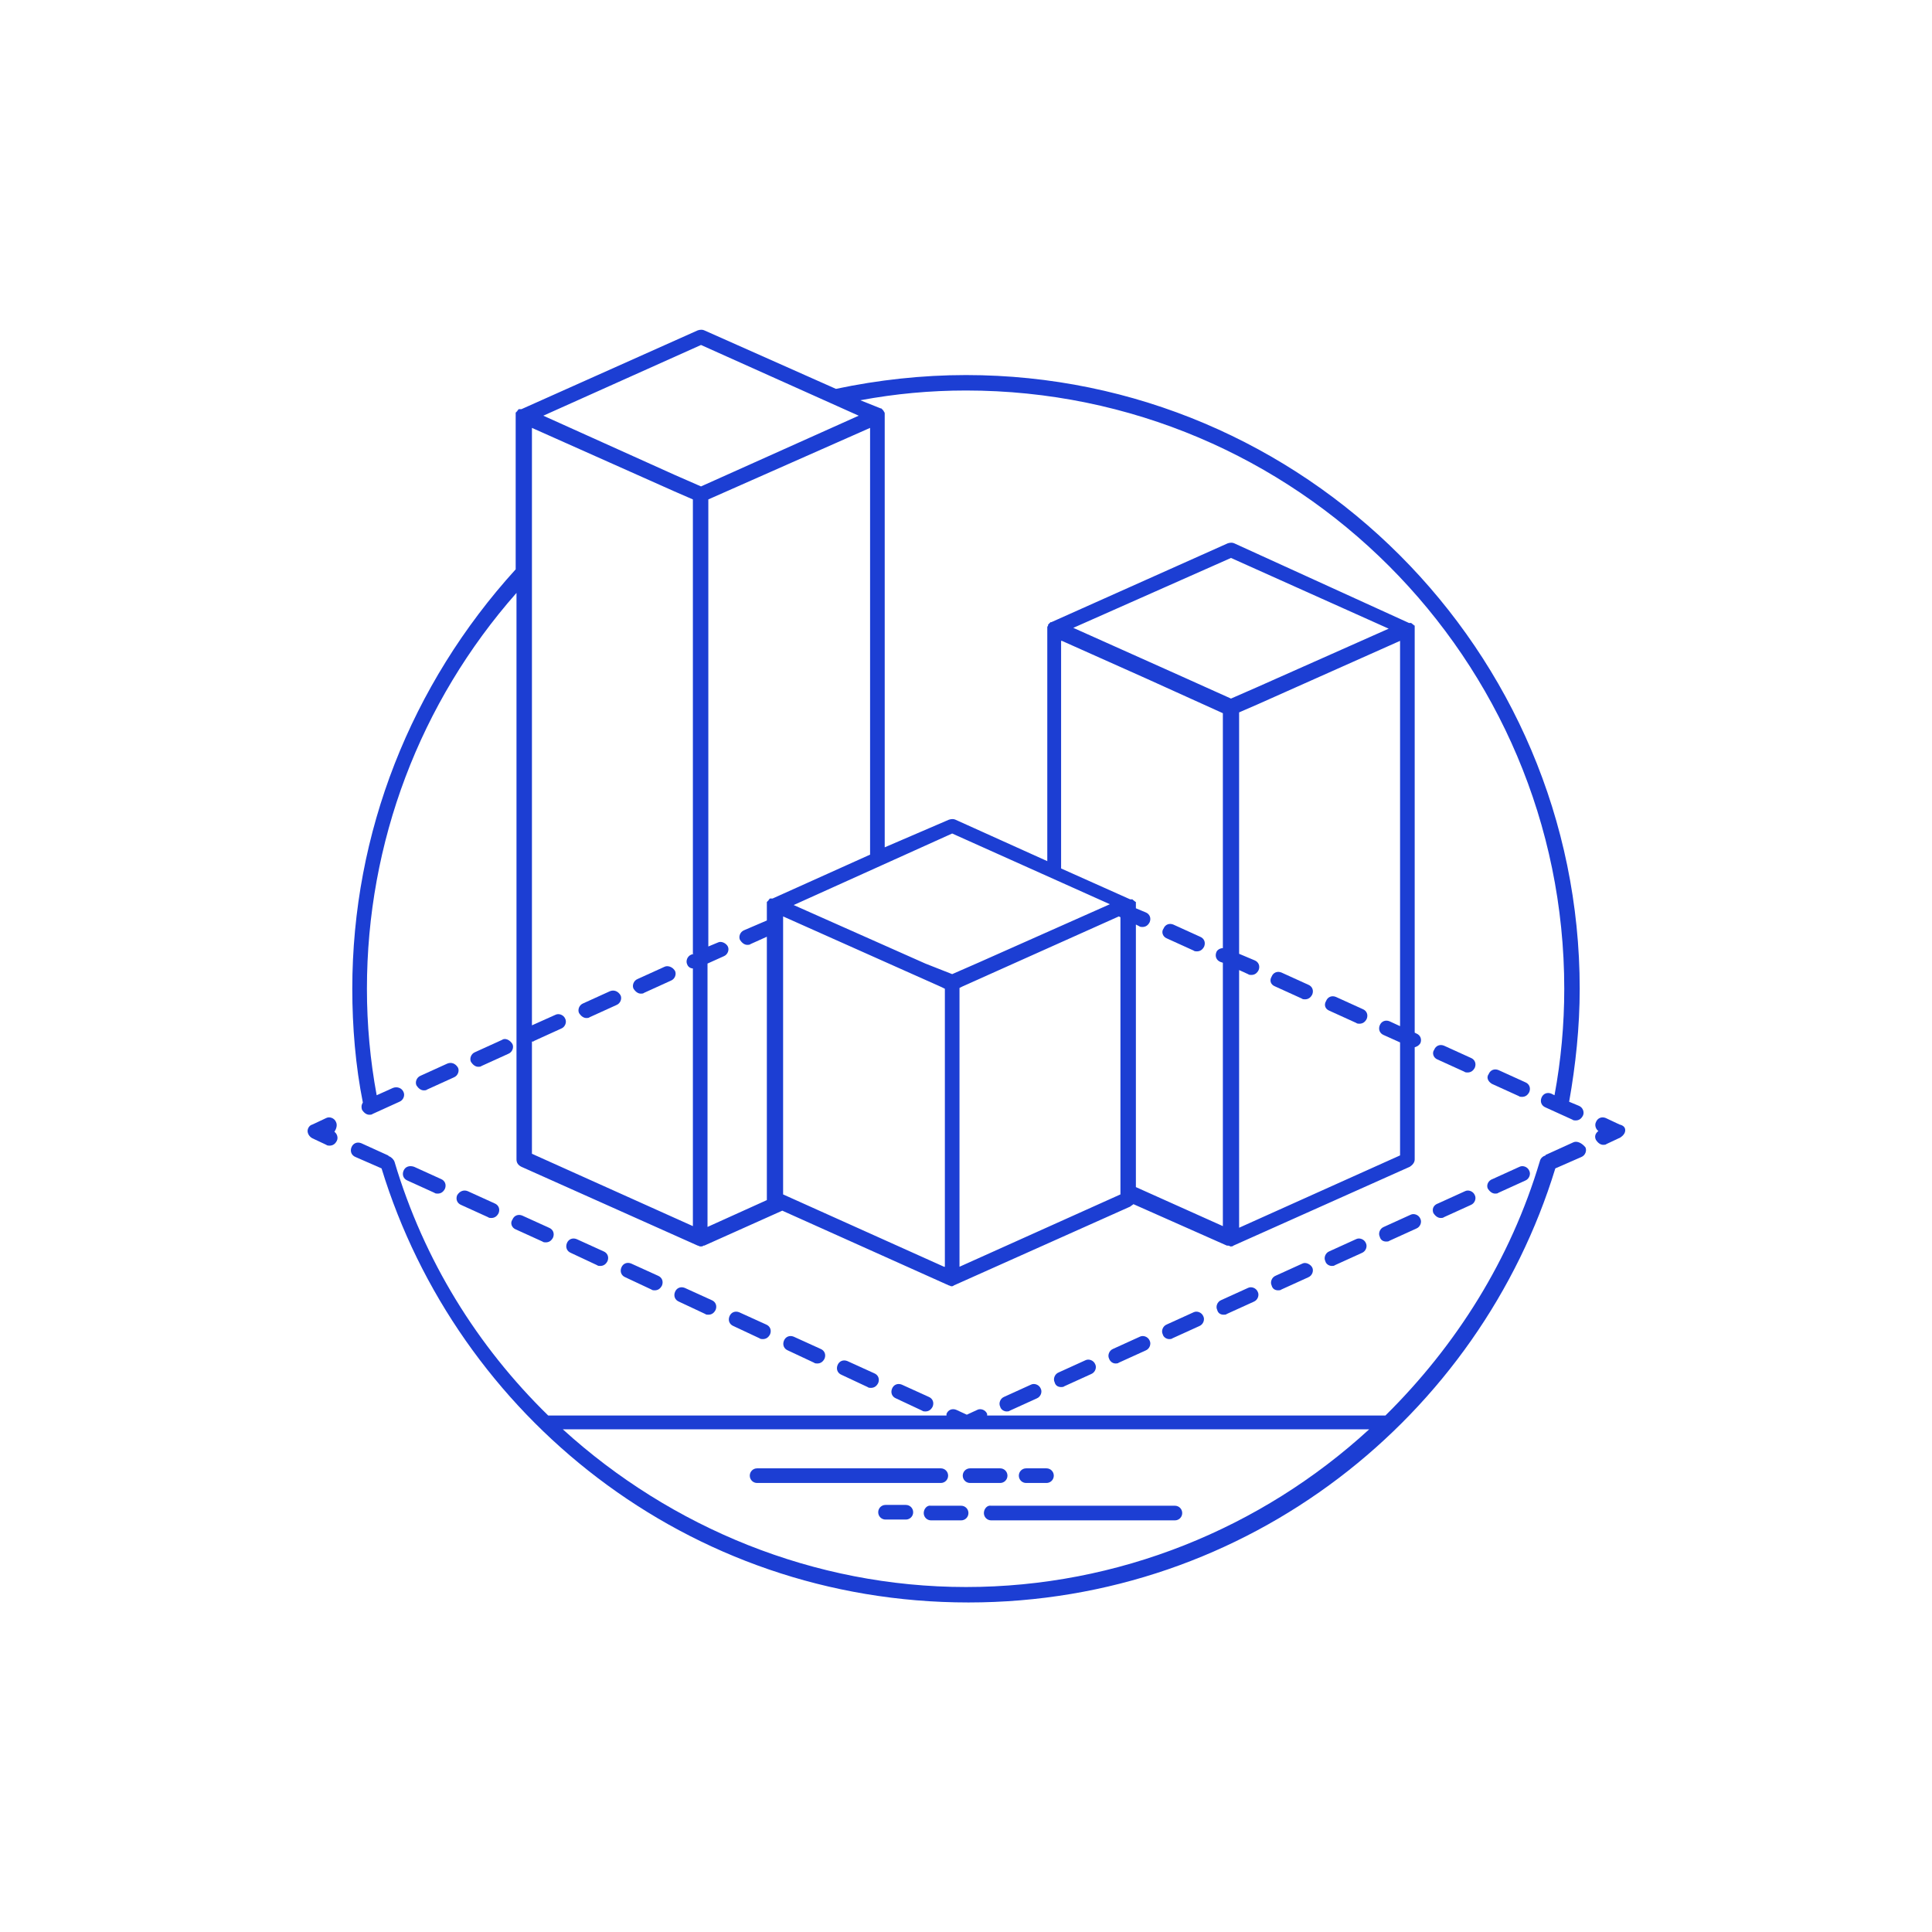
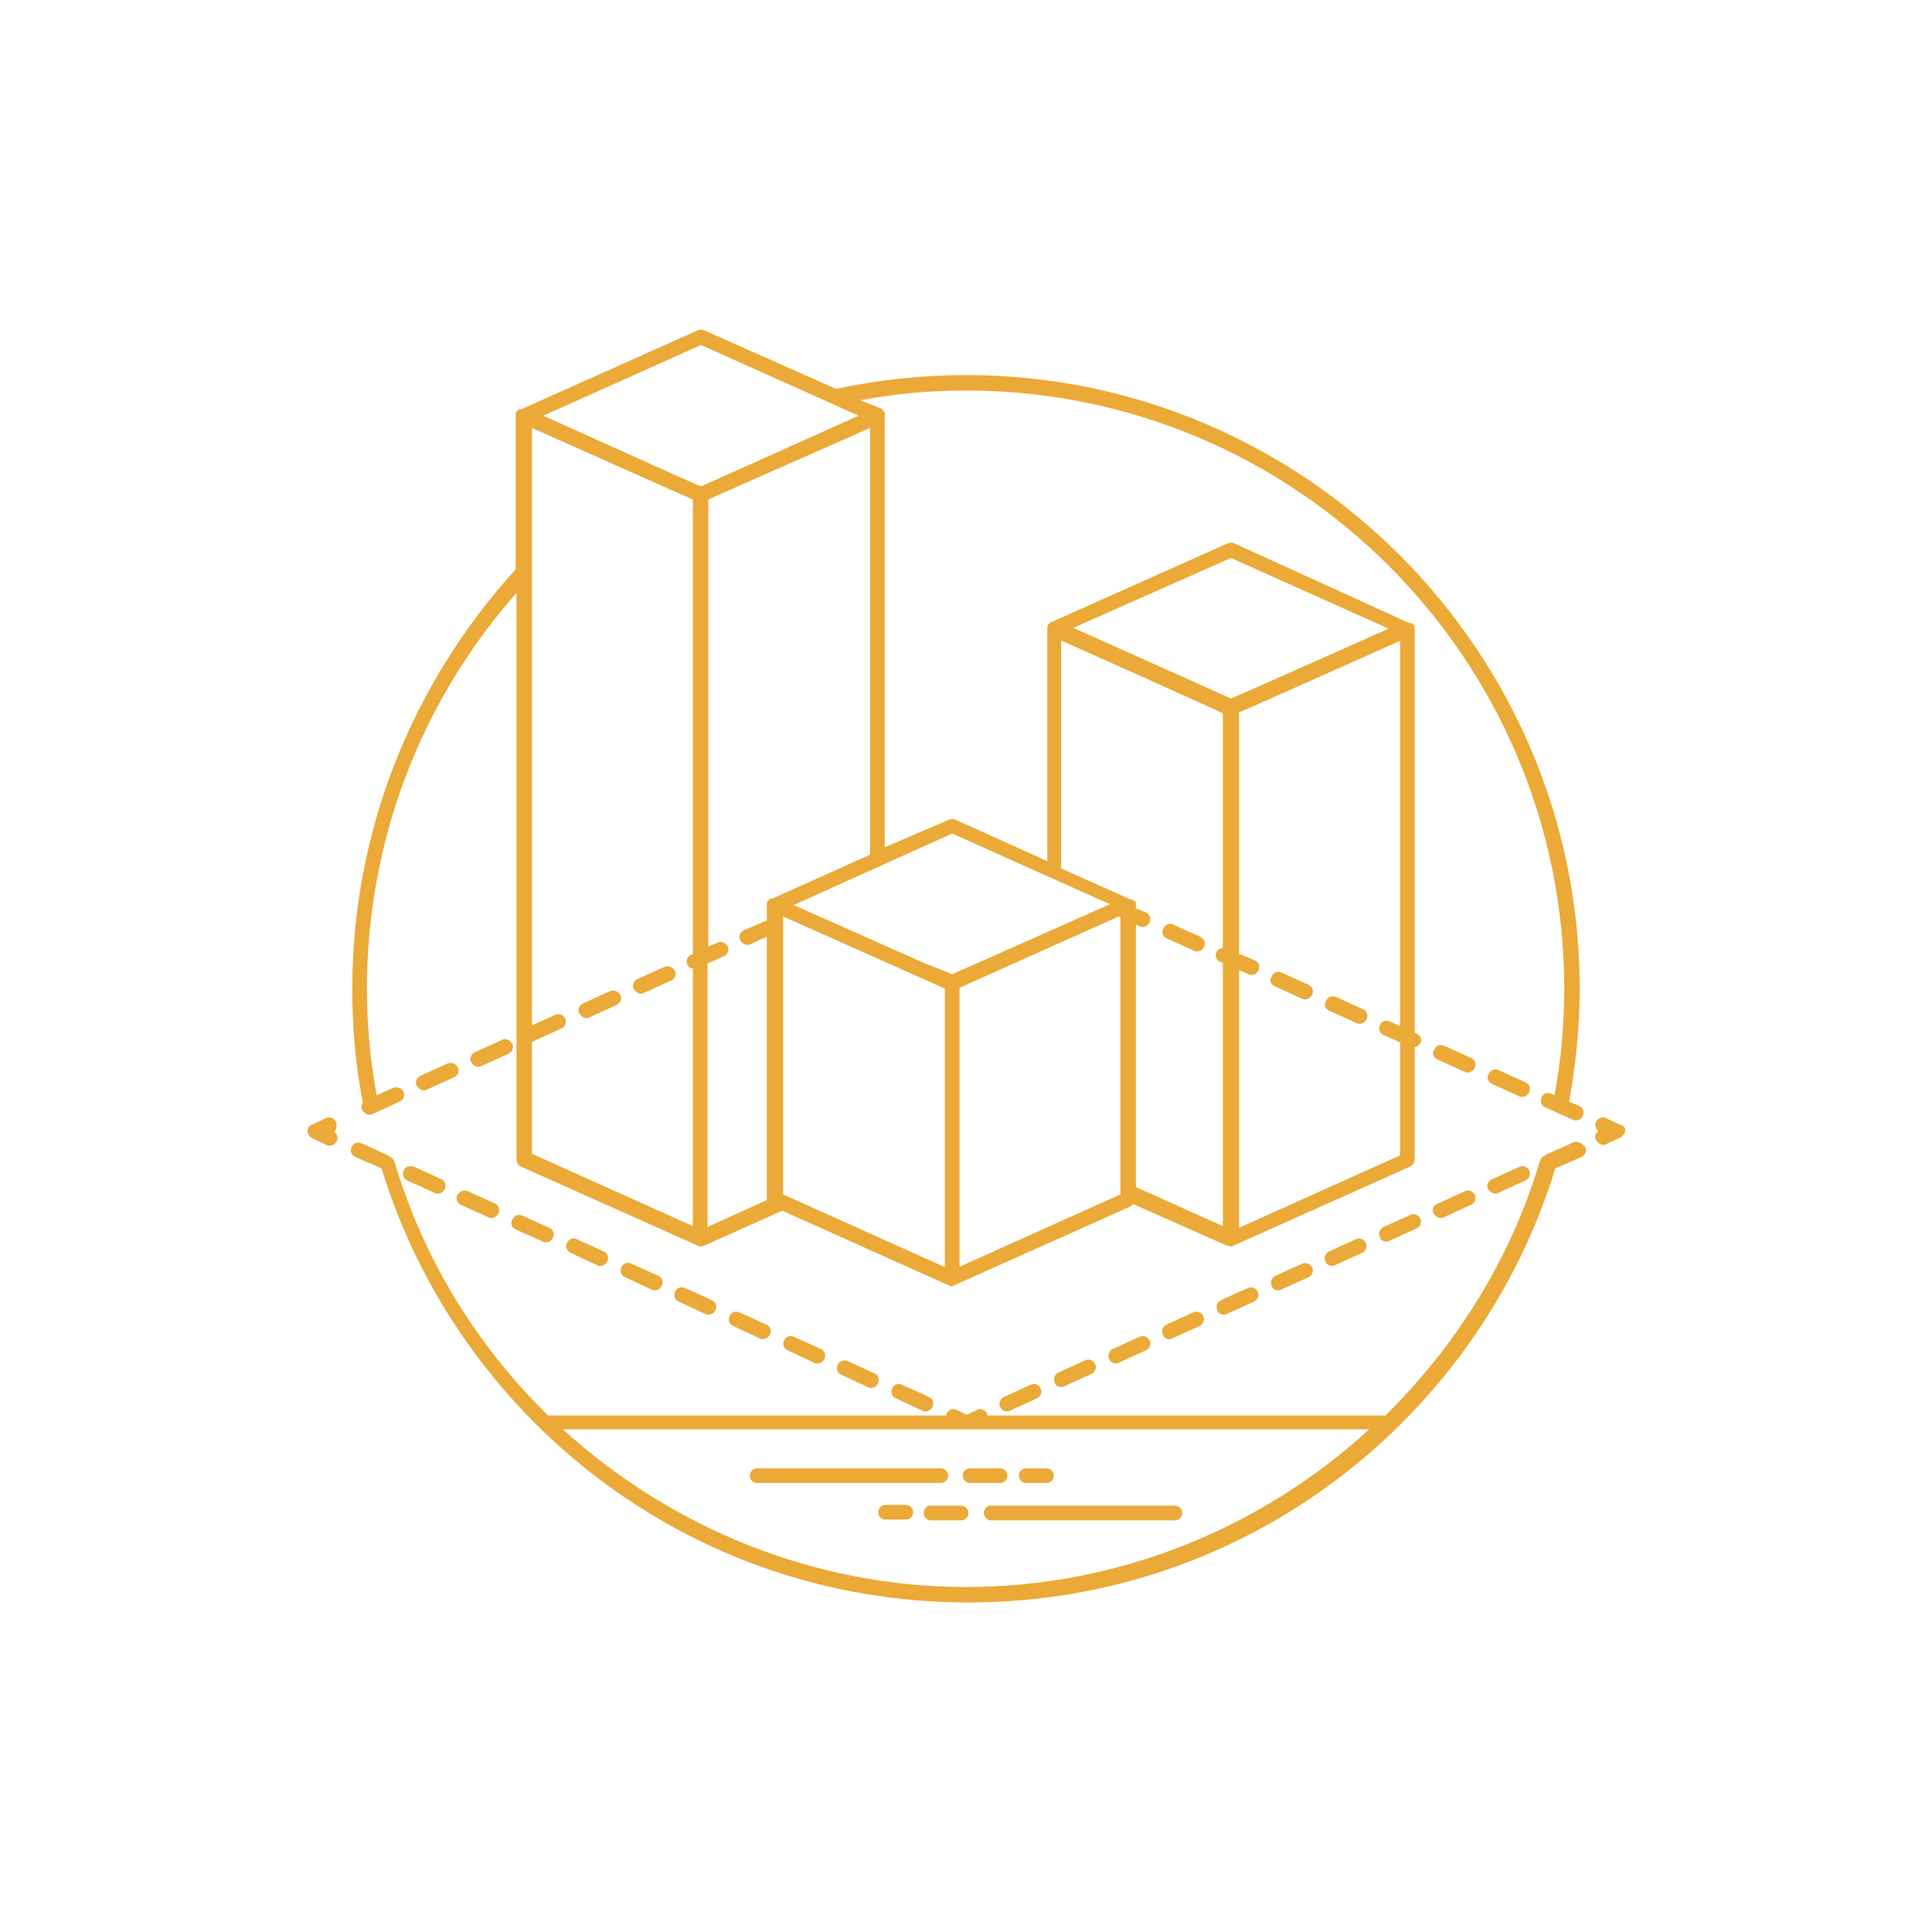
<svg xmlns="http://www.w3.org/2000/svg" width="100" height="100">
-   <svg fill="#1c3ed3" transform="matrix(.69 0 0 .69 15.5 15.5)" viewBox="0 0 164 164">
+   <svg fill="#eba937" transform="matrix(.69 0 0 .69 15.5 15.5)" viewBox="0 0 164 164">
    <path d="M56.3 145.6h22.6c.5 0 .9-.4.9-.9s-.4-.9-.9-.9H56.3c-.5 0-.9.4-.9.9s.4.9.9.9zM82.5 145.6h3.7c.5 0 .9-.4.9-.9s-.4-.9-.9-.9h-3.7c-.5 0-.9.4-.9.9s.4.9.9.9zM89.4 145.6h2.5c.5 0 .9-.4.9-.9s-.4-.9-.9-.9h-2.5c-.5 0-.9.4-.9.9s.4.9.9.9zM84.2 149.3c0 .5.4.9.9.9h22.6c.5 0 .9-.4.9-.9s-.4-.9-.9-.9H85.1c-.5-.1-.9.4-.9.9zM76.8 149.3c0 .5.4.9.9.9h3.7c.5 0 .9-.4.9-.9s-.4-.9-.9-.9h-3.7c-.5-.1-.9.4-.9.9zM74.6 148.3h-2.5c-.5 0-.9.4-.9.9s.4.9.9.9h2.5c.5 0 .9-.4.9-.9s-.4-.9-.9-.9zM44.9 82.1l-3.3 1.5c-.5.2-.7.8-.5 1.2.2.3.5.6.9.6.1 0 .3 0 .4-.1l3.3-1.5c.5-.2.7-.8.5-1.2-.3-.5-.9-.7-1.3-.5zM24.9 91.1l-3.3 1.5c-.5.2-.7.8-.5 1.2.2.3.5.6.9.6.1 0 .3 0 .4-.1l3.3-1.5c.5-.2.7-.8.5-1.2-.3-.5-.9-.8-1.3-.5zM38.2 85.1l-3.3 1.5c-.5.2-.7.8-.5 1.2.2.3.5.6.9.6.1 0 .3 0 .4-.1l3.3-1.5c.5-.2.7-.8.5-1.2-.3-.5-.8-.7-1.3-.5zM18.2 94l-3.3 1.5c-.5.2-.7.8-.5 1.2.2.3.5.6.9.6.1 0 .3 0 .4-.1l3.3-1.5c.5-.2.7-.8.5-1.2-.3-.5-.8-.7-1.3-.5zM4.5 101.2c-.2-.5-.8-.7-1.2-.5l-1.7.8c-.4.1-.6.5-.6.8s.2.7.6.9l1.7.8c.1.1.3.1.4.1.4 0 .7-.2.9-.6.2-.4 0-.9-.3-1.1.2-.3.4-.8.2-1.2zM76.6 136.7c.1.1.3.1.4.1.4 0 .7-.2.9-.6.2-.5 0-1-.5-1.2l-3.3-1.5c-.5-.2-1 0-1.2.5-.2.5 0 1 .5 1.2l3.2 1.5zM56.6 127.8c.1.1.3.1.4.1.4 0 .7-.2.9-.6.2-.5 0-1-.5-1.2l-3.3-1.5c-.5-.2-1 0-1.2.5-.2.5 0 1 .5 1.2l3.2 1.5zM43.3 121.8c.1.1.3.1.4.1.4 0 .7-.2.9-.6.2-.5 0-1-.5-1.2l-3.3-1.5c-.5-.2-1 0-1.2.5-.2.5 0 1 .5 1.2l3.2 1.5zM63.3 130.8c.1.1.3.1.4.1.4 0 .7-.2.9-.6.2-.5 0-1-.5-1.2l-3.3-1.5c-.5-.2-1 0-1.2.5-.2.5 0 1 .5 1.2l3.2 1.5zM69.9 133.8c.1.1.3.1.4.1.4 0 .7-.2.9-.6.2-.5 0-1-.5-1.2l-3.3-1.5c-.5-.2-1 0-1.2.5s0 1 .5 1.2l3.2 1.5zM36.6 118.8c.1.1.3.1.4.1.4 0 .7-.2.9-.6.2-.5 0-1-.5-1.2l-3.3-1.5c-.5-.2-1 0-1.2.5-.2.5 0 1 .5 1.2l3.2 1.5zM26.6 114.4l3.3 1.5c.1.1.3.1.4.1.4 0 .7-.2.9-.6.2-.5 0-1-.5-1.2l-3.3-1.5c-.5-.2-1 0-1.2.5-.3.4-.1 1 .4 1.2zM19.4 110.2c-.2.5 0 1 .5 1.2l3.3 1.5c.1.1.3.1.4.1.4 0 .7-.2.9-.6.2-.5 0-1-.5-1.2l-3.3-1.5c-.5-.2-1 0-1.3.5zM49.9 124.8c.1.1.3.1.4.1.4 0 .7-.2.9-.6.2-.5 0-1-.5-1.2l-3.3-1.5c-.5-.2-1 0-1.2.5-.2.5 0 1 .5 1.2l3.2 1.5zM12.8 107.2c-.2.5 0 1 .5 1.2l3.3 1.5c.1.1.3.1.4.1.4 0 .7-.2.9-.6.2-.5 0-1-.5-1.2l-3.3-1.5c-.6-.2-1.1 0-1.3.5z" />
    <path d="M156.7 103.7l-3.3 1.5s-.1 0-.1.1c-.3.1-.6.3-.7.7-3.6 12.1-10.3 22.7-19 31.3h-49v-.2c-.2-.5-.8-.7-1.2-.5l-1.3.6-1.3-.6c-.5-.2-1 0-1.2.5v.2h-49c-8.7-8.5-15.3-19.1-18.9-31.2-.1-.3-.4-.6-.7-.7l-.1-.1-3.3-1.5c-.5-.2-1 0-1.2.5-.2.5 0 1 .5 1.2l3.2 1.4c9.3 30.4 37.6 53.4 72.2 53.4 34.5 0 62.9-23 72.2-53.4l3.2-1.4c.5-.2.7-.8.5-1.2-.5-.6-1.1-.8-1.5-.6zM82 158.4c-18.7 0-36.3-7.3-49.6-19.4h99.2c-13.3 12.2-30.9 19.4-49.6 19.4z" />
    <path d="M113.7 124.9c.1 0 .3 0 .4-.1l3.3-1.5c.5-.2.7-.8.5-1.2-.2-.5-.8-.7-1.2-.5l-3.3 1.5c-.5.2-.7.8-.5 1.2.1.4.4.6.8.6zM120.4 121.9c.1 0 .3 0 .4-.1l3.3-1.5c.5-.2.7-.8.5-1.2s-.8-.7-1.2-.5l-3.3 1.5c-.5.2-.7.8-.5 1.2.1.4.4.6.8.6zM127 118.9c.1 0 .3 0 .4-.1l3.3-1.5c.5-.2.7-.8.5-1.2-.2-.5-.8-.7-1.2-.5l-3.3 1.5c-.5.2-.7.8-.5 1.2.1.4.5.6.8.6zM133.7 115.9c.1 0 .3 0 .4-.1l3.3-1.5c.5-.2.7-.8.5-1.2-.2-.5-.8-.7-1.2-.5l-3.3 1.5c-.5.2-.7.8-.5 1.2.1.4.4.6.8.6zM146.2 109.4c.2.3.5.6.9.6.1 0 .3 0 .4-.1l3.3-1.5c.5-.2.7-.8.5-1.2-.2-.5-.8-.7-1.2-.5l-3.3 1.5c-.6.2-.8.8-.6 1.2zM139.5 112.4c.2.3.5.6.9.6.1 0 .3 0 .4-.1l3.3-1.5c.5-.2.7-.8.5-1.2-.2-.5-.8-.7-1.2-.5l-3.3 1.5c-.6.2-.8.7-.6 1.2zM87 136.8c.1 0 .3 0 .4-.1l3.3-1.5c.5-.2.7-.8.5-1.2-.2-.5-.8-.7-1.2-.5l-3.3 1.5c-.5.2-.7.8-.5 1.2.1.4.5.6.8.6zM93.7 133.8c.1 0 .3 0 .4-.1l3.3-1.5c.5-.2.7-.8.5-1.2-.2-.5-.8-.7-1.2-.5l-3.3 1.5c-.5.2-.7.8-.5 1.2.1.4.4.6.8.6zM100.4 130.9c.1 0 .3 0 .4-.1l3.3-1.5c.5-.2.7-.8.5-1.2-.2-.5-.8-.7-1.2-.5l-3.3 1.5c-.5.2-.7.8-.5 1.2.1.3.4.6.8.6zM107 127.9c.1 0 .3 0 .4-.1l3.3-1.5c.5-.2.7-.8.5-1.2-.2-.5-.8-.7-1.2-.5l-3.3 1.5c-.5.2-.7.8-.5 1.2.1.4.5.6.8.6zM162.4 101.5l-1.7-.8c-.5-.2-1 0-1.2.5-.2.4 0 .9.3 1.1-.4.3-.5.7-.3 1.1.2.3.5.6.9.6.1 0 .3 0 .4-.1l1.7-.8c.3-.2.6-.5.6-.9s-.3-.6-.7-.7zM157.4 99.2l-1.2-.5c.8-4.5 1.3-9.2 1.3-13.9 0-41.6-33.9-75.5-75.5-75.5-5.4 0-10.8.6-16 1.7L49.8 3.8c-.2-.1-.5-.1-.8 0l-21.7 9.7h-.1-.1-.1s-.1 0-.1.1l-.1.1s0 .1-.1.1c0 0 0 .1-.1.1v19.3C13.7 47.4 6.5 65.6 6.5 84.8c0 4.7.4 9.5 1.3 14-.2.3-.2.6-.1.9.2.3.5.6.9.6.1 0 .3 0 .4-.1l3.3-1.5c.5-.2.7-.8.5-1.2-.2-.5-.8-.7-1.3-.5l-2 .9c-.8-4.3-1.2-8.7-1.2-13.1 0-18 6.5-35.2 18.4-48.7v69.7c0 .4.2.7.6.9l21.7 9.7c.1 0 .2.1.3.1h.1c.1 0 .2 0 .3-.1h.1l9.6-4.3 20.5 9.2c.1 0 .2.1.3.1.1 0 .2 0 .3-.1l21.7-9.7c.1-.1.3-.2.4-.3l11.5 5.1h.1c.1 0 .2 0 .3.1h.1c.1 0 .2 0 .3-.1l21.7-9.7c.3-.2.6-.5.6-.9V92c.3-.1.5-.2.7-.5.2-.5 0-1-.5-1.2l-.2-.1V40.5v-.2-.1c0-.1 0-.1-.1-.1 0 0 0-.1-.1-.1l-.1-.1s-.1 0-.1-.1h-.1-.1-.1L115 30c-.2-.1-.5-.1-.8 0l-21.7 9.7h-.1l-.1.1-.1.1-.1.1v.1c0 .1-.1.1-.1.2V69.1L80.7 64c-.2-.1-.5-.1-.8 0L72 67.4V14.3 14c0-.1-.1-.2-.1-.2 0-.1-.1-.1-.1-.2 0 0-.1 0-.1-.1 0 0-.1 0-.1-.1h-.1l-2.5-1c4.3-.8 8.6-1.2 13-1.2 40.6 0 73.6 33 73.6 73.6 0 4.4-.4 8.8-1.2 13.1l-.4-.2c-.5-.2-1 0-1.2.5-.2.5 0 1 .5 1.2l3.3 1.5c.1.1.3.1.4.1.4 0 .7-.2.9-.6.2-.4 0-1-.5-1.2zM48.5 80.5l-.3.1c-.5.2-.7.8-.5 1.2.1.3.4.5.7.5V114l-19.8-8.9V91.3c.1 0 .2 0 .3-.1l3.3-1.5c.5-.2.7-.8.5-1.2-.2-.5-.8-.7-1.2-.5l-2.9 1.3V15.8l17.5 7.8 2.3 1v55.9zm.9-57.5l-3.2-1.4L30 14.3l19.4-8.7 19.4 8.7L49.4 23zm29.9 96l-19.8-8.9V75.9L79 84.6l.4.2V119zm21.7-9.1v.2L81.2 119V84.7l.4-.2 19.2-8.6.2.1v33.9zm34.4-20.5l-1.3-.6c-.5-.2-1 0-1.2.5-.2.5 0 1 .5 1.2l2 .9v13.9l-19.8 8.9V82.5l1.1.5c.1.1.3.1.4.1.4 0 .7-.2.9-.6.2-.5 0-1-.5-1.2l-1.9-.8V50.8l2.3-1 17.5-7.8v47.4zm-20.8-57.6l19.4 8.7-16.2 7.2-3.2 1.4-6-2.7-13.4-6 19.4-8.6zM93.8 42l10.3 4.6 9.5 4.3v28.9c-.3 0-.7.2-.8.5-.2.5 0 1 .5 1.2l.3.1V114l-10.7-4.8V76.9l.4.2c.1.1.3.1.4.1.4 0 .7-.2.9-.6.2-.5 0-1-.5-1.2l-1.2-.5v-.4-.2-.1c0-.1 0-.1-.1-.1 0 0 0-.1-.1-.1l-.1-.1s-.1 0-.1-.1h-.1-.1-.1L93.7 70V42zM80.3 65.7l19.4 8.7-16.2 7.2-3.2 1.4-3.3-1.3-16.2-7.2 19.5-8.8zM70.2 15.8v52.5l-12 5.4h-.1-.1-.1s-.1 0-.1.1l-.1.1s0 .1-.1.1c0 0 0 .1-.1.1v2.3l-2.8 1.2c-.5.2-.7.8-.5 1.2.2.3.5.6.9.6.1 0 .3 0 .4-.1l2-.9v32.4l-7.3 3.3V81.7l2-.9c.5-.2.7-.8.5-1.2s-.8-.7-1.2-.5l-1.2.5v-55l19.9-8.8z" />
    <path d="M106.7 78.6l3.3 1.5c.1.1.3.1.4.1.4 0 .7-.2.9-.6.2-.5 0-1-.5-1.2l-3.3-1.5c-.5-.2-1 0-1.2.5-.3.4-.1 1 .4 1.2zM120 84.5l3.3 1.5c.1.1.3.1.4.1.4 0 .7-.2.9-.6.2-.5 0-1-.5-1.2l-3.3-1.5c-.5-.2-1 0-1.2.5-.3.5-.1 1 .4 1.2zM140 93.5l3.3 1.5c.1.1.3.1.4.1.4 0 .7-.2.9-.6.2-.5 0-1-.5-1.2l-3.3-1.5c-.5-.2-1 0-1.2.5-.3.4-.1 1 .4 1.2zM126.7 87.5L130 89c.1.1.3.1.4.1.4 0 .7-.2.9-.6.2-.5 0-1-.5-1.2l-3.3-1.5c-.5-.2-1 0-1.2.5-.3.5-.1 1 .4 1.2zM146.7 96.5L150 98c.1.1.3.1.4.1.4 0 .7-.2.9-.6.2-.5 0-1-.5-1.2l-3.3-1.5c-.5-.2-1 0-1.2.5-.3.4-.1.9.4 1.2z" />
  </svg>
</svg>
